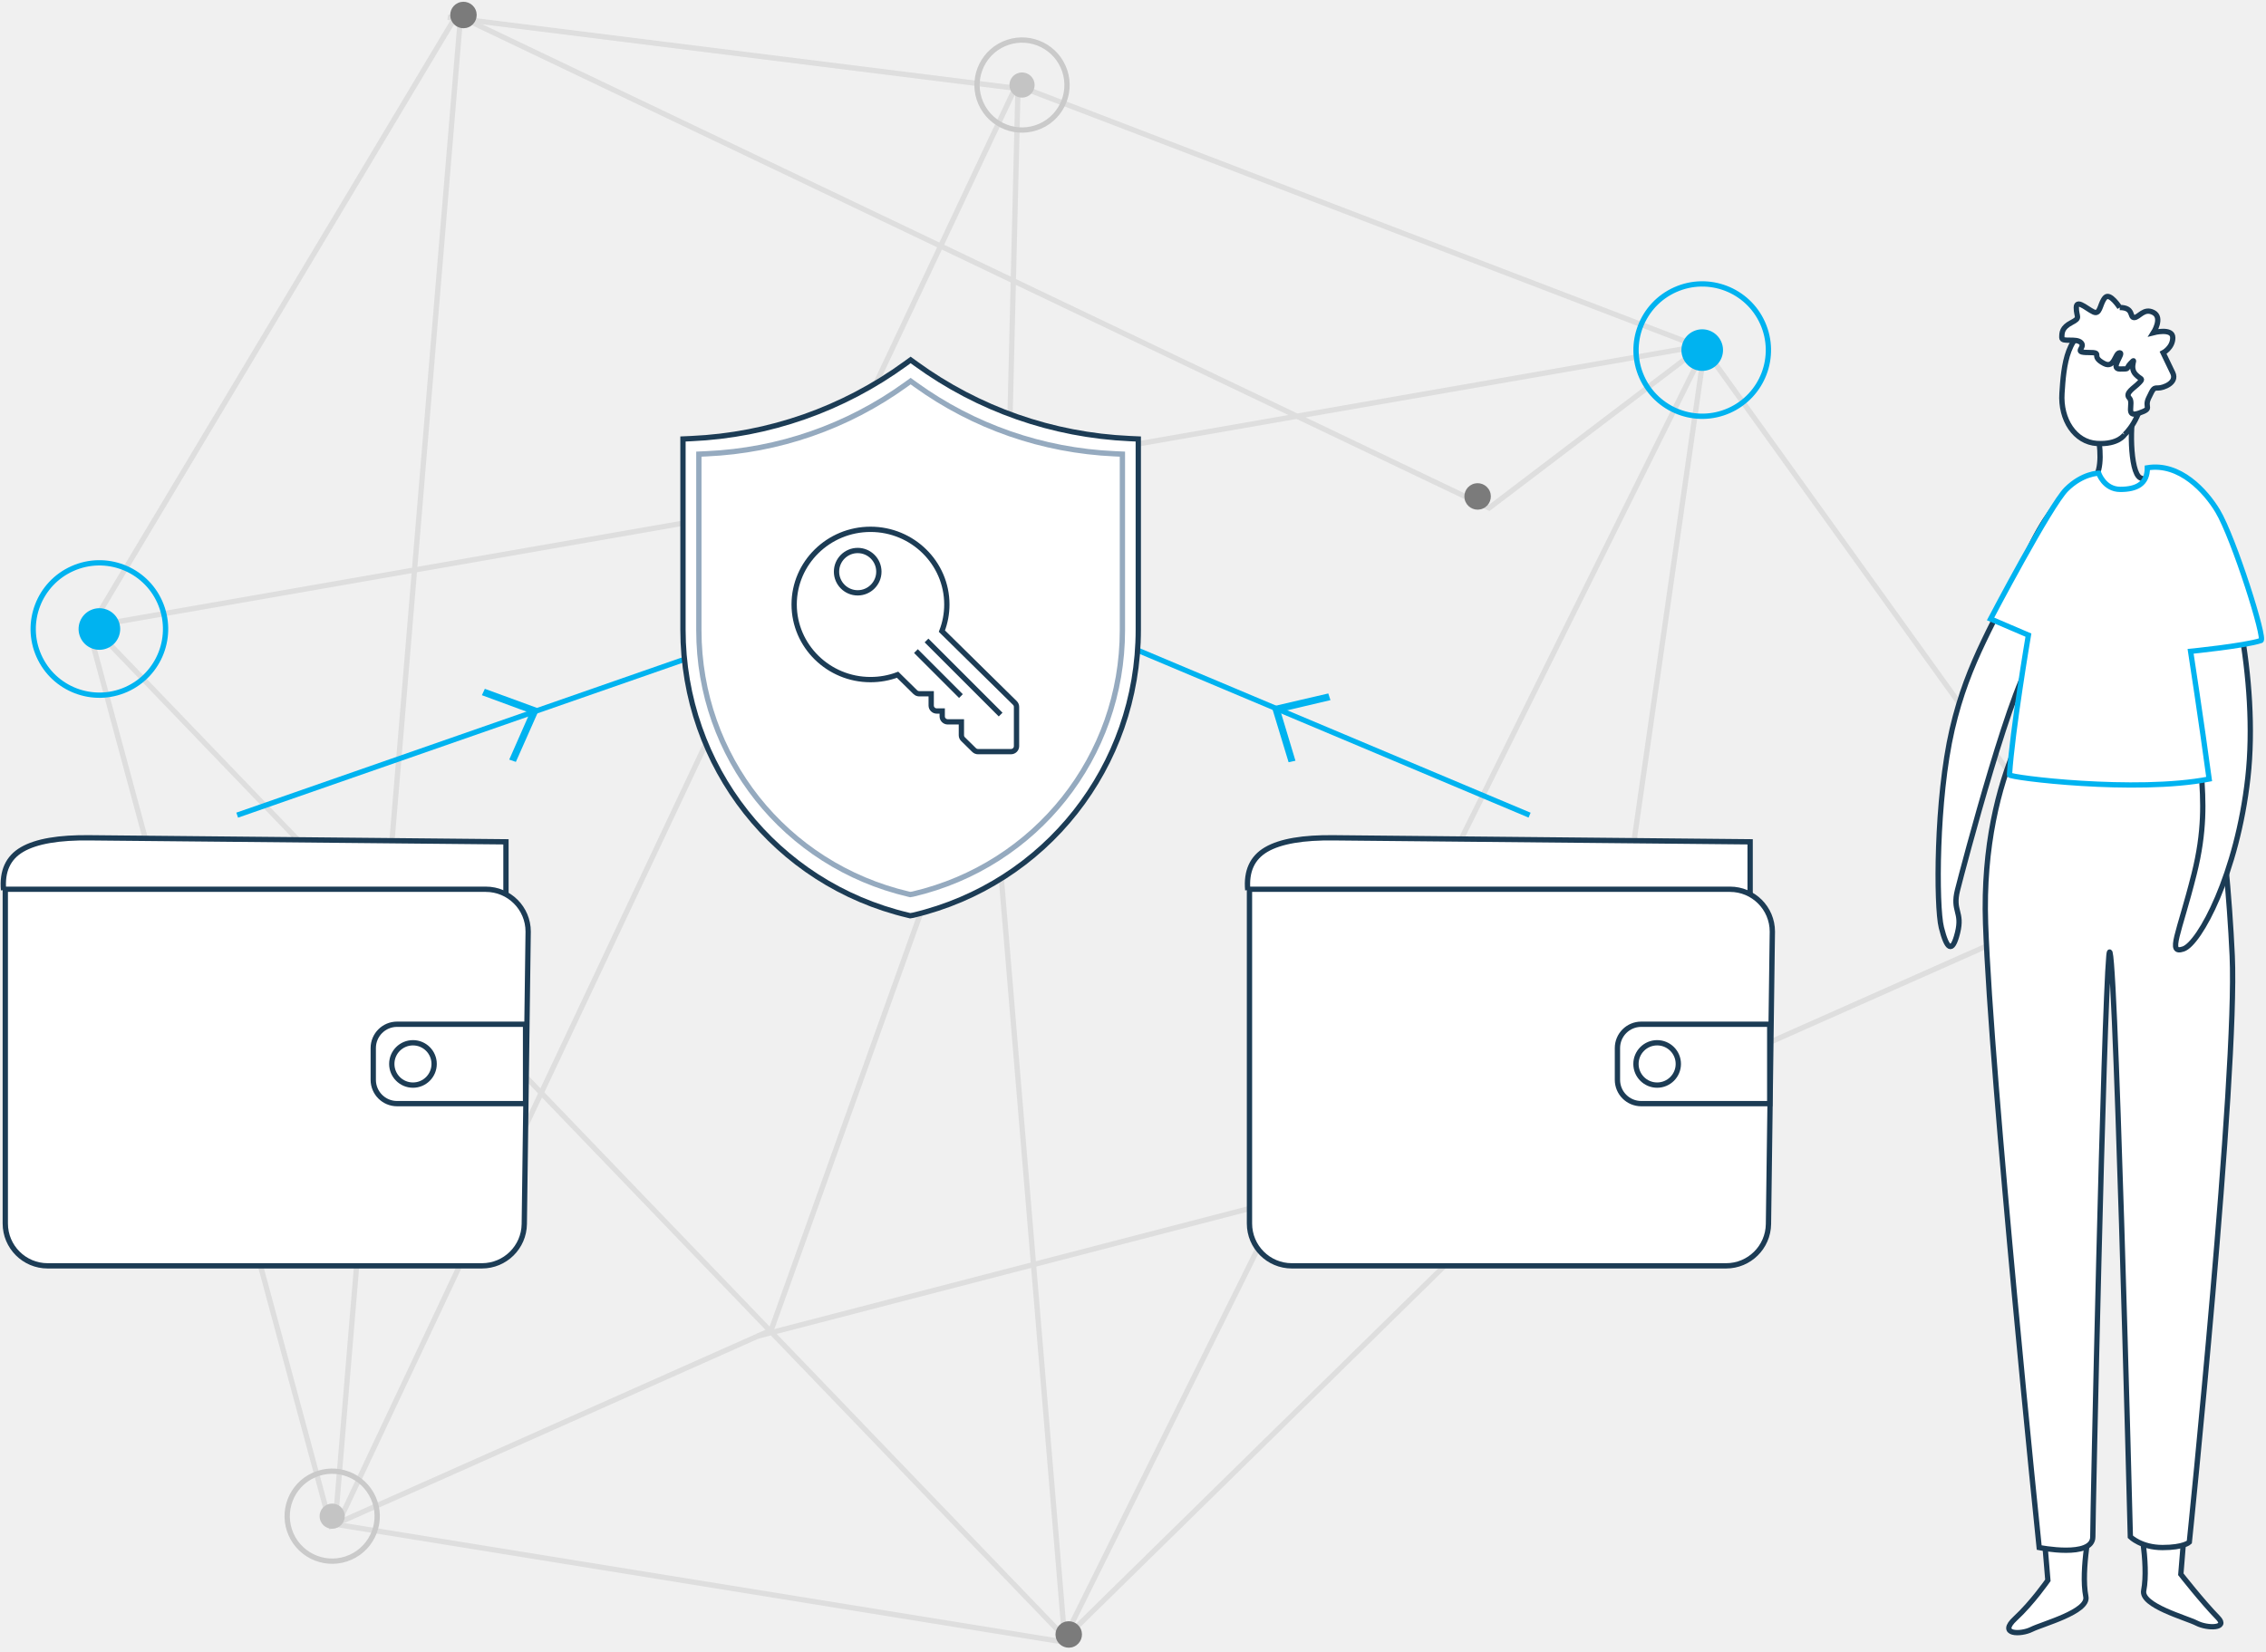
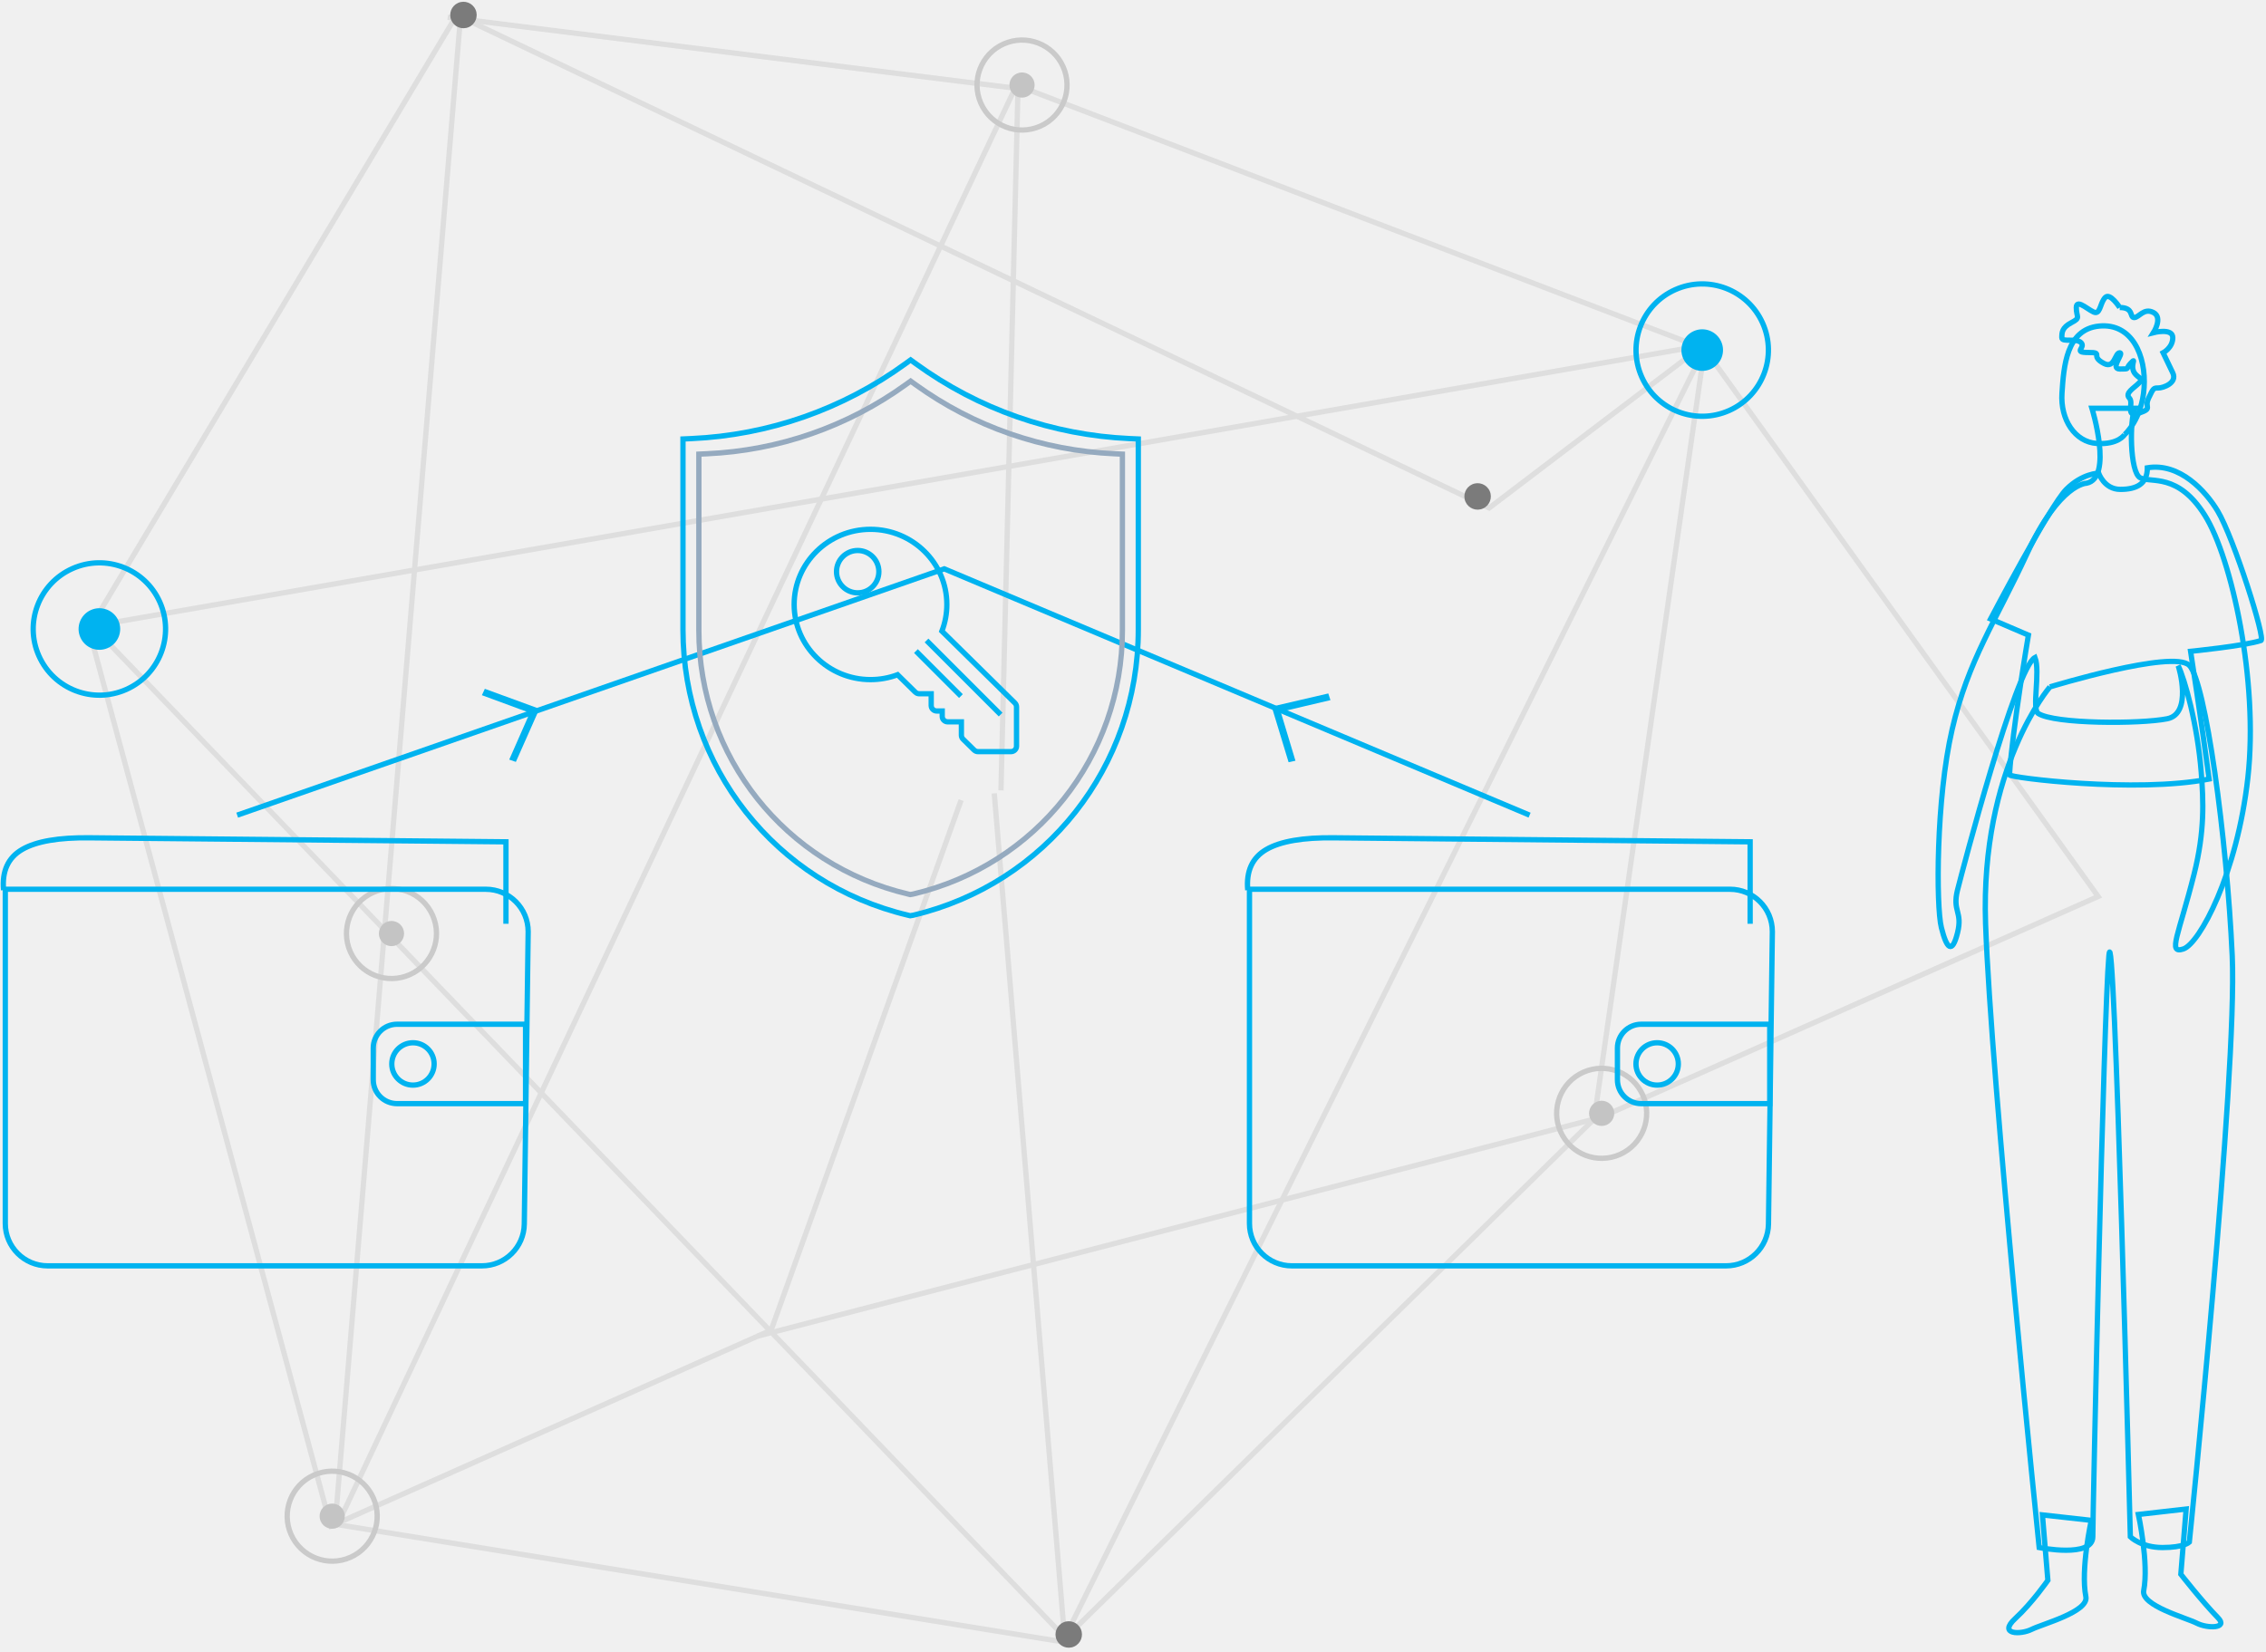
<svg xmlns="http://www.w3.org/2000/svg" width="428px" height="312px" viewBox="0 0 428 312" version="1.1">
  <defs />
  <g id="How-does-bitcoin-work" stroke="none" stroke-width="1" fill="none" fill-rule="evenodd">
    <g id="22.01.18-Bitcoin.org_How-does-Bitcoin-work-Desktop-1200px--" transform="translate(-261, -1571)">
      <g id="//body" transform="translate(215, 574)">
        <g id="3" transform="translate(0, 937)">
          <g id="3th-illustration" transform="translate(0, 39)">
            <g id="transactions-private-keys-illustration">
              <g id="siatka" transform="translate(230.8948, 158.9134) scale(-1, 1) rotate(-336) translate(-230.8948, -158.9134) translate(50.39482, -6.586576)">
                <g id="Group-8" opacity="0.2" transform="translate(0, 1)" stroke="#979797">
                  <path d="" id="Path-2" />
                  <polyline id="Path-5" points="353.307 250.73 326.262 78.266 26 153.762 75.397 165.377 215.311 1.385" />
                  <polyline id="Path-6" points="182.719 176.619 235.421 327.611 325.569 78.266" />
                  <path d="M102.973,278.434 L234.727,327.611 L102.973,278.434 Z" id="Path-8" />
                  <polyline id="Path-9" points="181.332 176.619 124.469 56.795 217.391 0.693" />
                  <polygon id="Path-10" points="104.359 279.127 0.169 279.214 26 154.455" />
                  <polyline id="Path-11" points="325.569 78.266 214.271 0 352.613 252.115 236.114 328.303 26 154.455 124.469 56.102 351.92 252.115" />
                  <polyline id="Path-13" points="354 252.115 262.465 252.115 188.96 175.234" />
                  <path d="M102.973,279.127 L265.239,252.115" id="Path-14" />
                </g>
                <g id="dots" transform="translate(115, 49)">
                  <circle id="Oval-2" fill="#C4C4C4" cx="8.5" cy="8.5" r="2.38" />
                  <circle id="Oval-2" stroke="#CACACA" cx="8.5" cy="8.5" r="8.5" />
                </g>
                <g id="dots" transform="translate(344, 243)">
                  <circle id="Oval-2" fill="#C4C4C4" cx="8.5" cy="8.5" r="2.38" />
                  <circle id="Oval-2" stroke="#CACACA" cx="8.5" cy="8.5" r="8.5" />
                </g>
                <g id="dots" transform="translate(289, 147)">
                  <circle id="Oval-2" fill="#C4C4C4" cx="8.5" cy="8.5" r="2.38" />
                  <circle id="Oval-2" stroke="#CACACA" cx="8.5" cy="8.5" r="8.5" />
                </g>
                <g id="dots" transform="translate(94, 271)">
                  <circle id="Oval-2" fill="#C4C4C4" cx="8.5" cy="8.5" r="2.38" />
                  <circle id="Oval-2" stroke="#CACACA" cx="8.5" cy="8.5" r="8.5" />
                </g>
                <circle id="Oval-2" fill="#7B7B7B" cx="234.5" cy="328.5" r="2.5" />
                <circle id="Oval-2-Copy" fill="#7B7B7B" cx="76.5" cy="163.5" r="2.5" />
                <circle id="Oval-2" fill="#7B7B7B" cx="214.5" cy="2.5" r="2.5" />
                <g id="Group-7" transform="translate(14, 143)">
                  <circle id="Oval-2" fill="#00b3f0" cx="12.5" cy="12.5" r="3.929" />
                  <circle id="Oval-2" stroke="#00b3f0" cx="12.5" cy="12.5" r="12.5" />
                </g>
                <g id="Group-7" transform="translate(312, 68)">
                  <circle id="Oval-2" fill="#00b3f0" cx="12.5" cy="12.5" r="3.929" />
                  <circle id="Oval-2" stroke="#00b3f0" cx="12.5" cy="12.5" r="12.5" />
                </g>
              </g>
-               <g id="czlowiek" transform="translate(443, 203.5) scale(-1, 1) translate(-443, -203.5) translate(412, 77)" fill="#FFFFFF">
-                 <path d="M15.084,229.086 L16.086,241.41 C16.086,241.41 12.078,246.545 9.073,249.626 C7.069,251.68 11.076,251.68 13.08,250.653 C15.084,249.626 23.655,247.339 23.099,244.491 C22.097,239.356 24.101,230.113 24.101,230.113 L15.084,229.086 Z" id="Fill-11" stroke="#1C3C55" />
-                 <path d="M42.226,230.198 L41.201,242.556 C41.201,242.556 44.148,246.809 47.352,249.764 C50.7,252.854 46.327,252.854 44.276,251.824 C42.226,250.794 33.456,248.501 34.025,245.645 C35.05,240.496 33,231.228 33,231.228 L42.226,230.198 Z" id="Fill-13" stroke="#1C3C55" />
-                 <path d="M40.815,73.773 C40.815,73.773 53.981,89.015 52.968,118.485 C51.955,147.954 42.84,236.363 42.84,236.363 C42.84,236.363 32.713,238.395 32.713,234.33 C32.713,230.14 30.687,135.76 29.674,124.582 C28.661,113.404 25.623,234.33 25.623,234.33 C25.623,234.33 23.598,236.363 19.546,236.363 C15.495,236.363 14.483,235.346 14.483,235.346 C14.483,235.346 5.368,146.938 6.38,124.582 C7.393,102.226 11.444,72.756 14.483,69.708 C17.521,66.659 40.815,73.773 40.815,73.773" id="Fill-15" stroke="#1C3C55" />
-                 <path d="M59.284,81.813 C56.237,68.665 51.159,61.585 45.065,48.437 C38.971,35.289 33.893,35.289 33.893,35.289 C28.815,34.277 32.877,21.129 32.877,21.129 L24.752,21.129 C25.768,23.152 25.768,33.266 23.736,34.277 C21.705,35.289 16.627,33.266 11.548,41.357 C6.47,49.448 1.392,72.71 3.423,90.915 C5.454,109.121 12.564,122.269 15.611,123.28 C18.658,124.291 16.463,120.605 13.58,109.121 C11.548,101.029 11.813,95.342 12.235,89.892 C12.923,81.006 15.335,72.302 16.603,69.728 C16.391,70.194 13.912,78.844 18.658,79.79 C23.736,80.802 39.987,80.802 43.034,78.779 C44.262,77.964 42.601,70.928 43.627,68.211 C47.253,70.086 57.261,108.139 58.269,112.155 C59.284,116.2 57.253,116.2 58.269,120.246 C59.284,124.291 60.3,123.28 61.316,119.234 C62.331,115.189 62.331,94.961 59.284,81.813" id="Fill-17" stroke="#1C3C55" />
-                 <path d="M26.7,26.094 C26.7,26.094 27.859,28.038 31.959,27.778 C36.06,27.517 38.869,23.301 38.535,18.276 C38.202,13.251 37.737,6.217 31.52,5.602 C25.303,4.989 22.627,11.215 23.027,17.244 C23.426,23.275 26.7,26.094 26.7,26.094" id="Fill-19" stroke="#1C3C55" />
+               <g id="czlowiek" transform="translate(443, 203.5) scale(-1, 1) translate(-443, -203.5) translate(412, 77)" fill="transparent">
+                 <path d="M15.084,229.086 L16.086,241.41 C16.086,241.41 12.078,246.545 9.073,249.626 C7.069,251.68 11.076,251.68 13.08,250.653 C15.084,249.626 23.655,247.339 23.099,244.491 C22.097,239.356 24.101,230.113 24.101,230.113 L15.084,229.086 Z" id="Fill-11" stroke="#00b3f0" />
+                 <path d="M42.226,230.198 L41.201,242.556 C41.201,242.556 44.148,246.809 47.352,249.764 C50.7,252.854 46.327,252.854 44.276,251.824 C42.226,250.794 33.456,248.501 34.025,245.645 C35.05,240.496 33,231.228 33,231.228 L42.226,230.198 Z" id="Fill-13" stroke="#00b3f0" />
+                 <path d="M40.815,73.773 C40.815,73.773 53.981,89.015 52.968,118.485 C51.955,147.954 42.84,236.363 42.84,236.363 C42.84,236.363 32.713,238.395 32.713,234.33 C32.713,230.14 30.687,135.76 29.674,124.582 C28.661,113.404 25.623,234.33 25.623,234.33 C25.623,234.33 23.598,236.363 19.546,236.363 C15.495,236.363 14.483,235.346 14.483,235.346 C14.483,235.346 5.368,146.938 6.38,124.582 C7.393,102.226 11.444,72.756 14.483,69.708 C17.521,66.659 40.815,73.773 40.815,73.773" id="Fill-15" stroke="#00b3f0" />
+                 <path d="M59.284,81.813 C56.237,68.665 51.159,61.585 45.065,48.437 C38.971,35.289 33.893,35.289 33.893,35.289 C28.815,34.277 32.877,21.129 32.877,21.129 L24.752,21.129 C25.768,23.152 25.768,33.266 23.736,34.277 C21.705,35.289 16.627,33.266 11.548,41.357 C6.47,49.448 1.392,72.71 3.423,90.915 C5.454,109.121 12.564,122.269 15.611,123.28 C18.658,124.291 16.463,120.605 13.58,109.121 C11.548,101.029 11.813,95.342 12.235,89.892 C12.923,81.006 15.335,72.302 16.603,69.728 C16.391,70.194 13.912,78.844 18.658,79.79 C23.736,80.802 39.987,80.802 43.034,78.779 C44.262,77.964 42.601,70.928 43.627,68.211 C47.253,70.086 57.261,108.139 58.269,112.155 C59.284,116.2 57.253,116.2 58.269,120.246 C59.284,124.291 60.3,123.28 61.316,119.234 C62.331,115.189 62.331,94.961 59.284,81.813" id="Fill-17" stroke="#00b3f0" />
+                 <path d="M26.7,26.094 C26.7,26.094 27.859,28.038 31.959,27.778 C36.06,27.517 38.869,23.301 38.535,18.276 C38.202,13.251 37.737,6.217 31.52,5.602 C25.303,4.989 22.627,11.215 23.027,17.244 C23.426,23.275 26.7,26.094 26.7,26.094" id="Fill-19" stroke="#00b3f0" />
                <path d="M48.452,90.387 C48.483,90.907 24.596,93.891 10.738,91.177 C12.198,80.304 14.241,67.047 14.241,67.047 C14.241,67.047 4.029,66.027 0.966,65.008 C-0.056,65.008 6.071,45.632 9.135,40.533 C11.364,36.823 16.283,31.355 22.41,32.375 C22.41,35.434 24.452,36.454 27.516,36.454 C30.579,36.454 31.6,33.394 31.6,33.394 C31.6,33.394 34.664,33.394 37.727,36.454 C40.791,39.513 52.024,60.928 52.024,60.928 L44.876,63.988 C44.876,63.988 47.943,82.113 48.452,90.387" id="Fill-21" stroke="#00b3f0" />
-                 <path d="M27.63,2.095 C27.63,2.095 29.452,-0.756 30.363,0.194 C31.274,1.144 31.274,3.045 32.185,3.045 C33.096,3.045 35.83,0.194 35.83,2.095 C35.83,3.995 34.918,3.995 36.741,4.945 C38.562,5.895 38.562,6.846 38.562,7.796 C38.562,8.746 35.83,7.796 34.918,8.746 C34.006,9.697 36.568,10.593 33.578,10.593 C30.471,10.593 33.406,11.202 30.587,12.672 C28.593,13.712 28.541,10.647 27.63,10.647 C26.72,10.647 29.59,13.712 27.596,13.712 C25.559,13.712 26.599,13.712 25.602,12.672 C24.162,11.171 26.046,13.251 24.605,14.752 C23.609,15.792 23.076,15.398 23.986,16.348 C24.898,17.299 26.72,18.249 25.809,19.199 C24.898,20.149 26.72,23.001 23.986,22.05 C21.254,21.1 23.076,21.1 22.165,19.199 C21.254,17.299 21.254,17.299 20.342,17.299 C19.431,17.299 16.699,16.348 17.609,14.447 L19.431,10.647 C19.431,10.647 17.609,9.697 17.609,7.796 C17.609,5.895 21.254,6.846 21.254,6.846 C21.254,6.846 19.431,3.995 21.254,3.045 C23.076,2.095 23.986,3.995 24.898,3.995 C25.809,3.995 24.898,2.095 27.63,2.095" id="Fill-23" stroke="#1C3C55" />
+                 <path d="M27.63,2.095 C27.63,2.095 29.452,-0.756 30.363,0.194 C31.274,1.144 31.274,3.045 32.185,3.045 C33.096,3.045 35.83,0.194 35.83,2.095 C35.83,3.995 34.918,3.995 36.741,4.945 C38.562,5.895 38.562,6.846 38.562,7.796 C38.562,8.746 35.83,7.796 34.918,8.746 C34.006,9.697 36.568,10.593 33.578,10.593 C30.471,10.593 33.406,11.202 30.587,12.672 C28.593,13.712 28.541,10.647 27.63,10.647 C26.72,10.647 29.59,13.712 27.596,13.712 C25.559,13.712 26.599,13.712 25.602,12.672 C24.162,11.171 26.046,13.251 24.605,14.752 C23.609,15.792 23.076,15.398 23.986,16.348 C24.898,17.299 26.72,18.249 25.809,19.199 C24.898,20.149 26.72,23.001 23.986,22.05 C21.254,21.1 23.076,21.1 22.165,19.199 C21.254,17.299 21.254,17.299 20.342,17.299 C19.431,17.299 16.699,16.348 17.609,14.447 L19.431,10.647 C19.431,10.647 17.609,9.697 17.609,7.796 C17.609,5.895 21.254,6.846 21.254,6.846 C21.254,6.846 19.431,3.995 21.254,3.045 C23.076,2.095 23.986,3.995 24.898,3.995 C25.809,3.995 24.898,2.095 27.63,2.095" id="Fill-23" stroke="#00b3f0" />
              </g>
              <g id="Group-2" transform="translate(213.5, 175) scale(-1, 1) translate(-213.5, -175) translate(46, 89)">
-                 <g id="portfel-prawy" transform="translate(235, 90)" stroke="#1C3C55">
-                   <path d="M4.435,16.518 L4.435,1.037 L83,0.279 C88.882,0.201 93.154,0.936 95.817,2.484 C98.481,4.032 99.65,6.593 99.326,10.167" id="Path-97" fill="#FFFFFF" />
-                   <path d="M0.241,18.106 L0.973,73.25 C1.031,77.626 4.596,81.144 8.972,81.144 L91,81.144 C95.418,81.144 99,77.562 99,73.144 L99,10 L8.24,10 C3.822,10 0.24,13.582 0.24,18 C0.24,18.035 0.24,18.071 0.241,18.106 Z" id="Path-96" fill="#FFFFFF" />
+                 <g id="portfel-prawy" transform="translate(235, 90)" stroke="#00b3f0">
+                   <path d="M4.435,16.518 L4.435,1.037 L83,0.279 C88.882,0.201 93.154,0.936 95.817,2.484 C98.481,4.032 99.65,6.593 99.326,10.167" id="Path-97" fill="transparent" />
+                   <path d="M0.241,18.106 L0.973,73.25 C1.031,77.626 4.596,81.144 8.972,81.144 L91,81.144 C95.418,81.144 99,77.562 99,73.144 L99,10 L8.24,10 C3.822,10 0.24,13.582 0.24,18 C0.24,18.035 0.24,18.071 0.241,18.106 Z" id="Path-96" fill="transparent" />
                  <g id="Group-3" transform="translate(15, 43) rotate(180) translate(-15, -43) translate(0, 35)">
                    <path d="M0.5,0.5 L0.5,15.5 L24.766,15.5 C27.252,15.5 29.266,13.485 29.266,11 L29.266,5 C29.266,2.515 27.252,0.5 24.766,0.5 L0.5,0.5 Z" id="Rectangle-9" transform="translate(14.88311, 8) rotate(180) translate(-14.88311, -8) " />
                    <circle id="Oval" cx="8" cy="8" r="4" />
                  </g>
                </g>
-                 <g id="portfel-lewy" transform="translate(0, 90)" stroke="#1C3C55">
-                   <path d="M4.435,16.518 L4.435,1.037 L83,0.279 C88.882,0.201 93.154,0.936 95.817,2.484 C98.481,4.032 99.65,6.593 99.326,10.167" id="Path-97" fill="#FFFFFF" />
-                   <path d="M0.241,18.106 L0.973,73.25 C1.031,77.626 4.596,81.144 8.972,81.144 L91,81.144 C95.418,81.144 99,77.562 99,73.144 L99,10 L8.24,10 C3.822,10 0.24,13.582 0.24,18 C0.24,18.035 0.24,18.071 0.241,18.106 Z" id="Path-96" fill="#FFFFFF" />
+                 <g id="portfel-lewy" transform="translate(0, 90)" stroke="#00b3f0">
+                   <path d="M4.435,16.518 L4.435,1.037 L83,0.279 C88.882,0.201 93.154,0.936 95.817,2.484 C98.481,4.032 99.65,6.593 99.326,10.167" id="Path-97" fill="transparent" />
+                   <path d="M0.241,18.106 L0.973,73.25 C1.031,77.626 4.596,81.144 8.972,81.144 L91,81.144 C95.418,81.144 99,77.562 99,73.144 L99,10 L8.24,10 C3.822,10 0.24,13.582 0.24,18 C0.24,18.035 0.24,18.071 0.241,18.106 Z" id="Path-96" fill="transparent" />
                  <g id="Group-3" transform="translate(15, 43) rotate(180) translate(-15, -43) translate(0, 35)">
                    <path d="M0.5,0.5 L0.5,15.5 L24.766,15.5 C27.252,15.5 29.266,13.485 29.266,11 L29.266,5 C29.266,2.515 27.252,0.5 24.766,0.5 L0.5,0.5 Z" id="Rectangle-9" transform="translate(14.88311, 8) rotate(180) translate(-14.88311, -8) " />
                    <circle id="Oval" cx="8" cy="8" r="4" />
                  </g>
                </g>
                <g id="tranzakcja" transform="translate(46, 39)">
                  <polyline id="Path-28" stroke="#00b3f0" points="0.091 47 110.649 0.467 244.198 47" />
                  <polygon id="ion-ios-arrow-right---Ionicons" fill="#00b3f0" transform="translate(44.90812, 28.74519) rotate(330) translate(-44.90812, -28.74519) " points="40.408 22.136 41.392 21.245 49.408 28.745 41.392 36.245 40.408 35.355 47.439 28.745" />
                  <polygon id="ion-ios-arrow-right---Ionicons" fill="#00b3f0" transform="translate(191.2568, 28.66208) rotate(203) translate(-191.2568, -28.66208) " points="186.757 22.053 187.741 21.162 195.757 28.662 187.741 36.162 186.757 35.271 193.788 28.662" />
                </g>
                <g id="tarcza-+klucz" transform="translate(120, 0)">
-                   <g id="Group-4" fill="#FFFFFF">
-                     <path d="M43.084,105 L42.52,104.905 C17.49,98.979 0,76.795 0,50.961 L0,14.933 L1.588,14.861 C16.216,14.202 30.2,9.309 42.025,0.709 L43.001,0 L43.977,0.709 C55.809,9.31 69.79,14.203 84.412,14.861 L86,14.933 L86,50.96 C86,76.794 68.51,98.977 43.47,104.908 L43.084,105 Z" id="Path" stroke="#1C3C55" />
+                   <g id="Group-4" fill="transparent">
+                     <path d="M43.084,105 L42.52,104.905 C17.49,98.979 0,76.795 0,50.961 L0,14.933 L1.588,14.861 C16.216,14.202 30.2,9.309 42.025,0.709 L43.001,0 L43.977,0.709 C55.809,9.31 69.79,14.203 84.412,14.861 L86,14.933 L86,50.96 C86,76.794 68.51,98.977 43.47,104.908 L43.084,105 Z" id="Path" stroke="#00b3f0" />
                    <path d="M43.078,101 L42.554,100.912 C19.269,95.438 3,74.944 3,51.078 L3,17.795 L4.477,17.728 C18.085,17.12 31.093,12.599 42.093,4.655 L43.001,4 L43.909,4.655 C54.915,12.601 67.921,17.121 81.523,17.728 L83,17.795 L83,51.078 C83,74.943 66.731,95.436 43.437,100.915 L43.078,101 Z" id="Path" stroke="#95AABF" />
                  </g>
-                   <g id="key" transform="translate(23, 32)" stroke="#1C3C55">
+                   <g id="key" transform="translate(23, 32)" stroke="#00b3f0">
                    <path d="M27.581,0 C19.63,0 13.161,6.368 13.161,14.195 C13.161,15.936 13.475,17.627 14.095,19.232 L0.308,32.807 C0.111,33.001 0,33.264 0,33.538 L0,40.966 C0,41.537 0.47,42 1.051,42 L7.268,42 C7.547,42 7.814,41.891 8.011,41.698 L10.106,39.638 C10.303,39.444 10.414,39.181 10.414,38.906 L10.414,36.373 L12.984,36.373 C13.564,36.373 14.035,35.91 14.035,35.339 L14.035,34.325 L15.065,34.325 C15.645,34.325 16.116,33.862 16.116,33.29 L16.116,31.064 L18.377,31.064 C18.655,31.064 18.923,30.955 19.12,30.761 L22.463,27.47 C24.094,28.081 25.812,28.391 27.58,28.391 C35.531,28.391 42,22.023 42,14.195 C42,6.368 35.532,0 27.581,0 Z" id="Path" />
                    <path d="M30,4 C27.794,4 26,5.794 26,8 C26,10.206 27.794,12 30,12 C32.206,12 34,10.206 34,8 C34,5.794 32.206,4 30,4 Z" id="Shape" fill-rule="nonzero" />
                    <path d="M17,21 L3,35" id="Path-2" />
                    <path d="M19,23 L10.5,31.5" id="Path-2-Copy" />
                  </g>
                </g>
              </g>
            </g>
          </g>
        </g>
      </g>
    </g>
  </g>
</svg>
